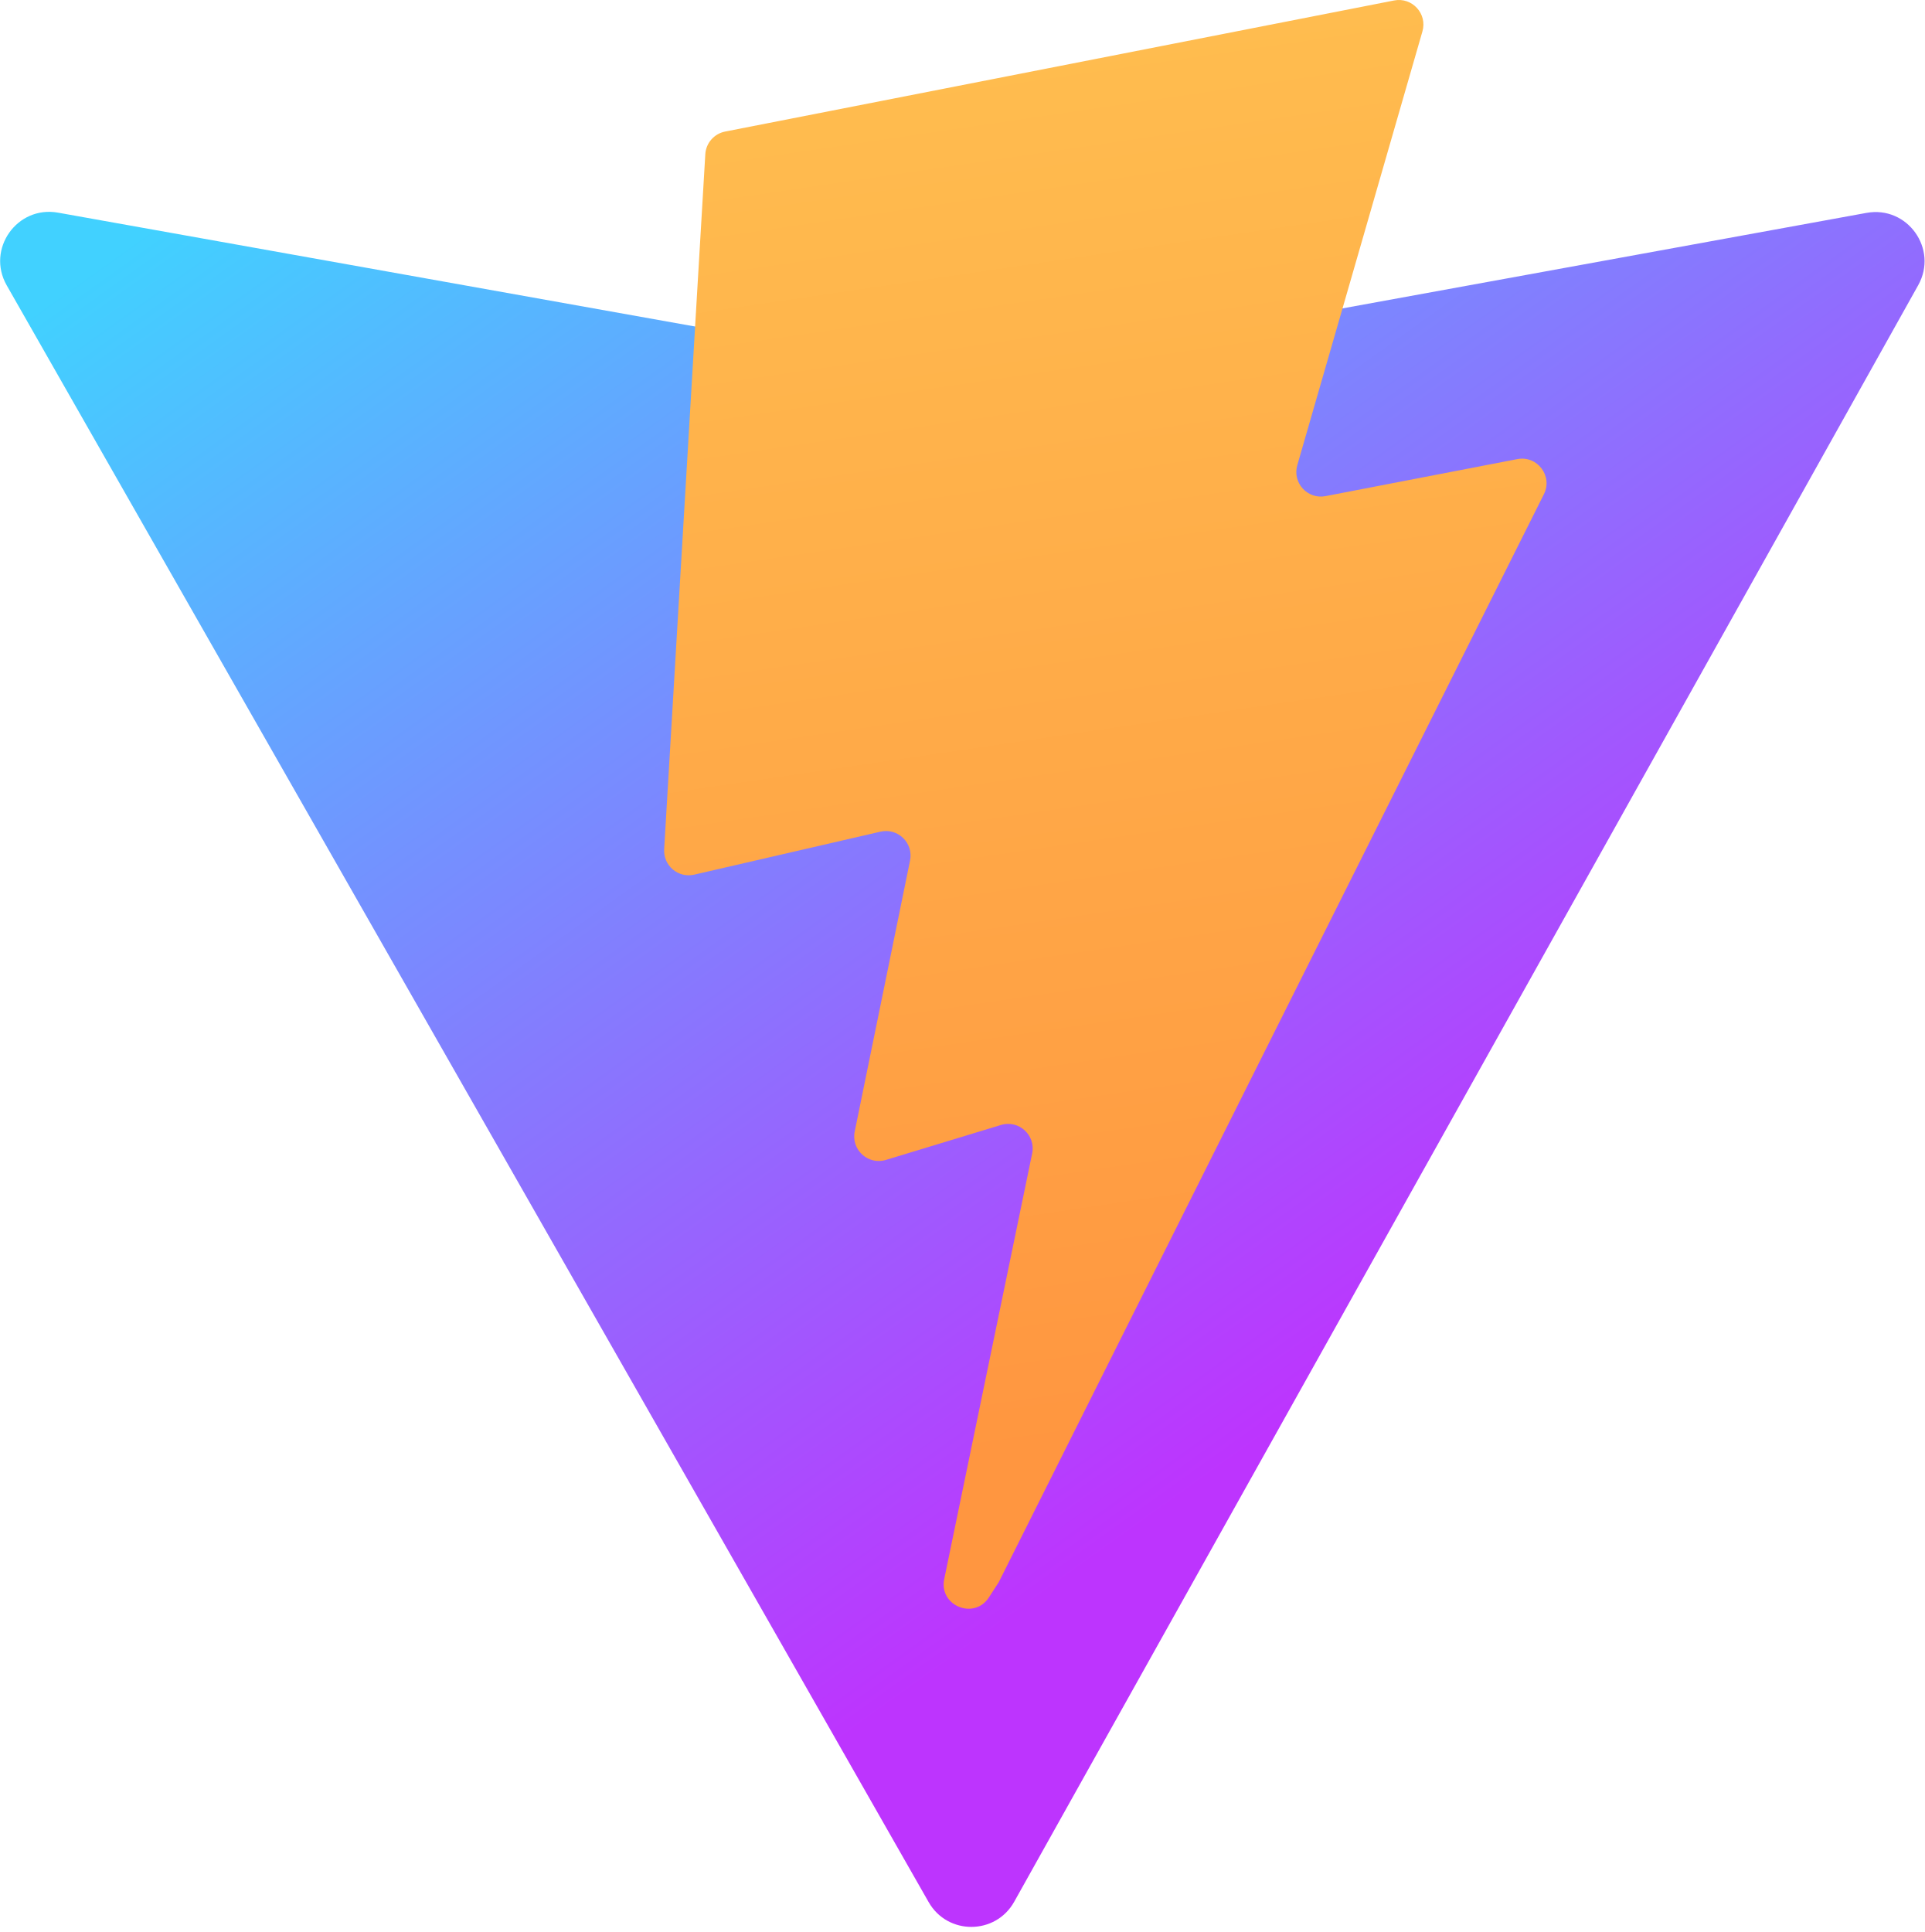
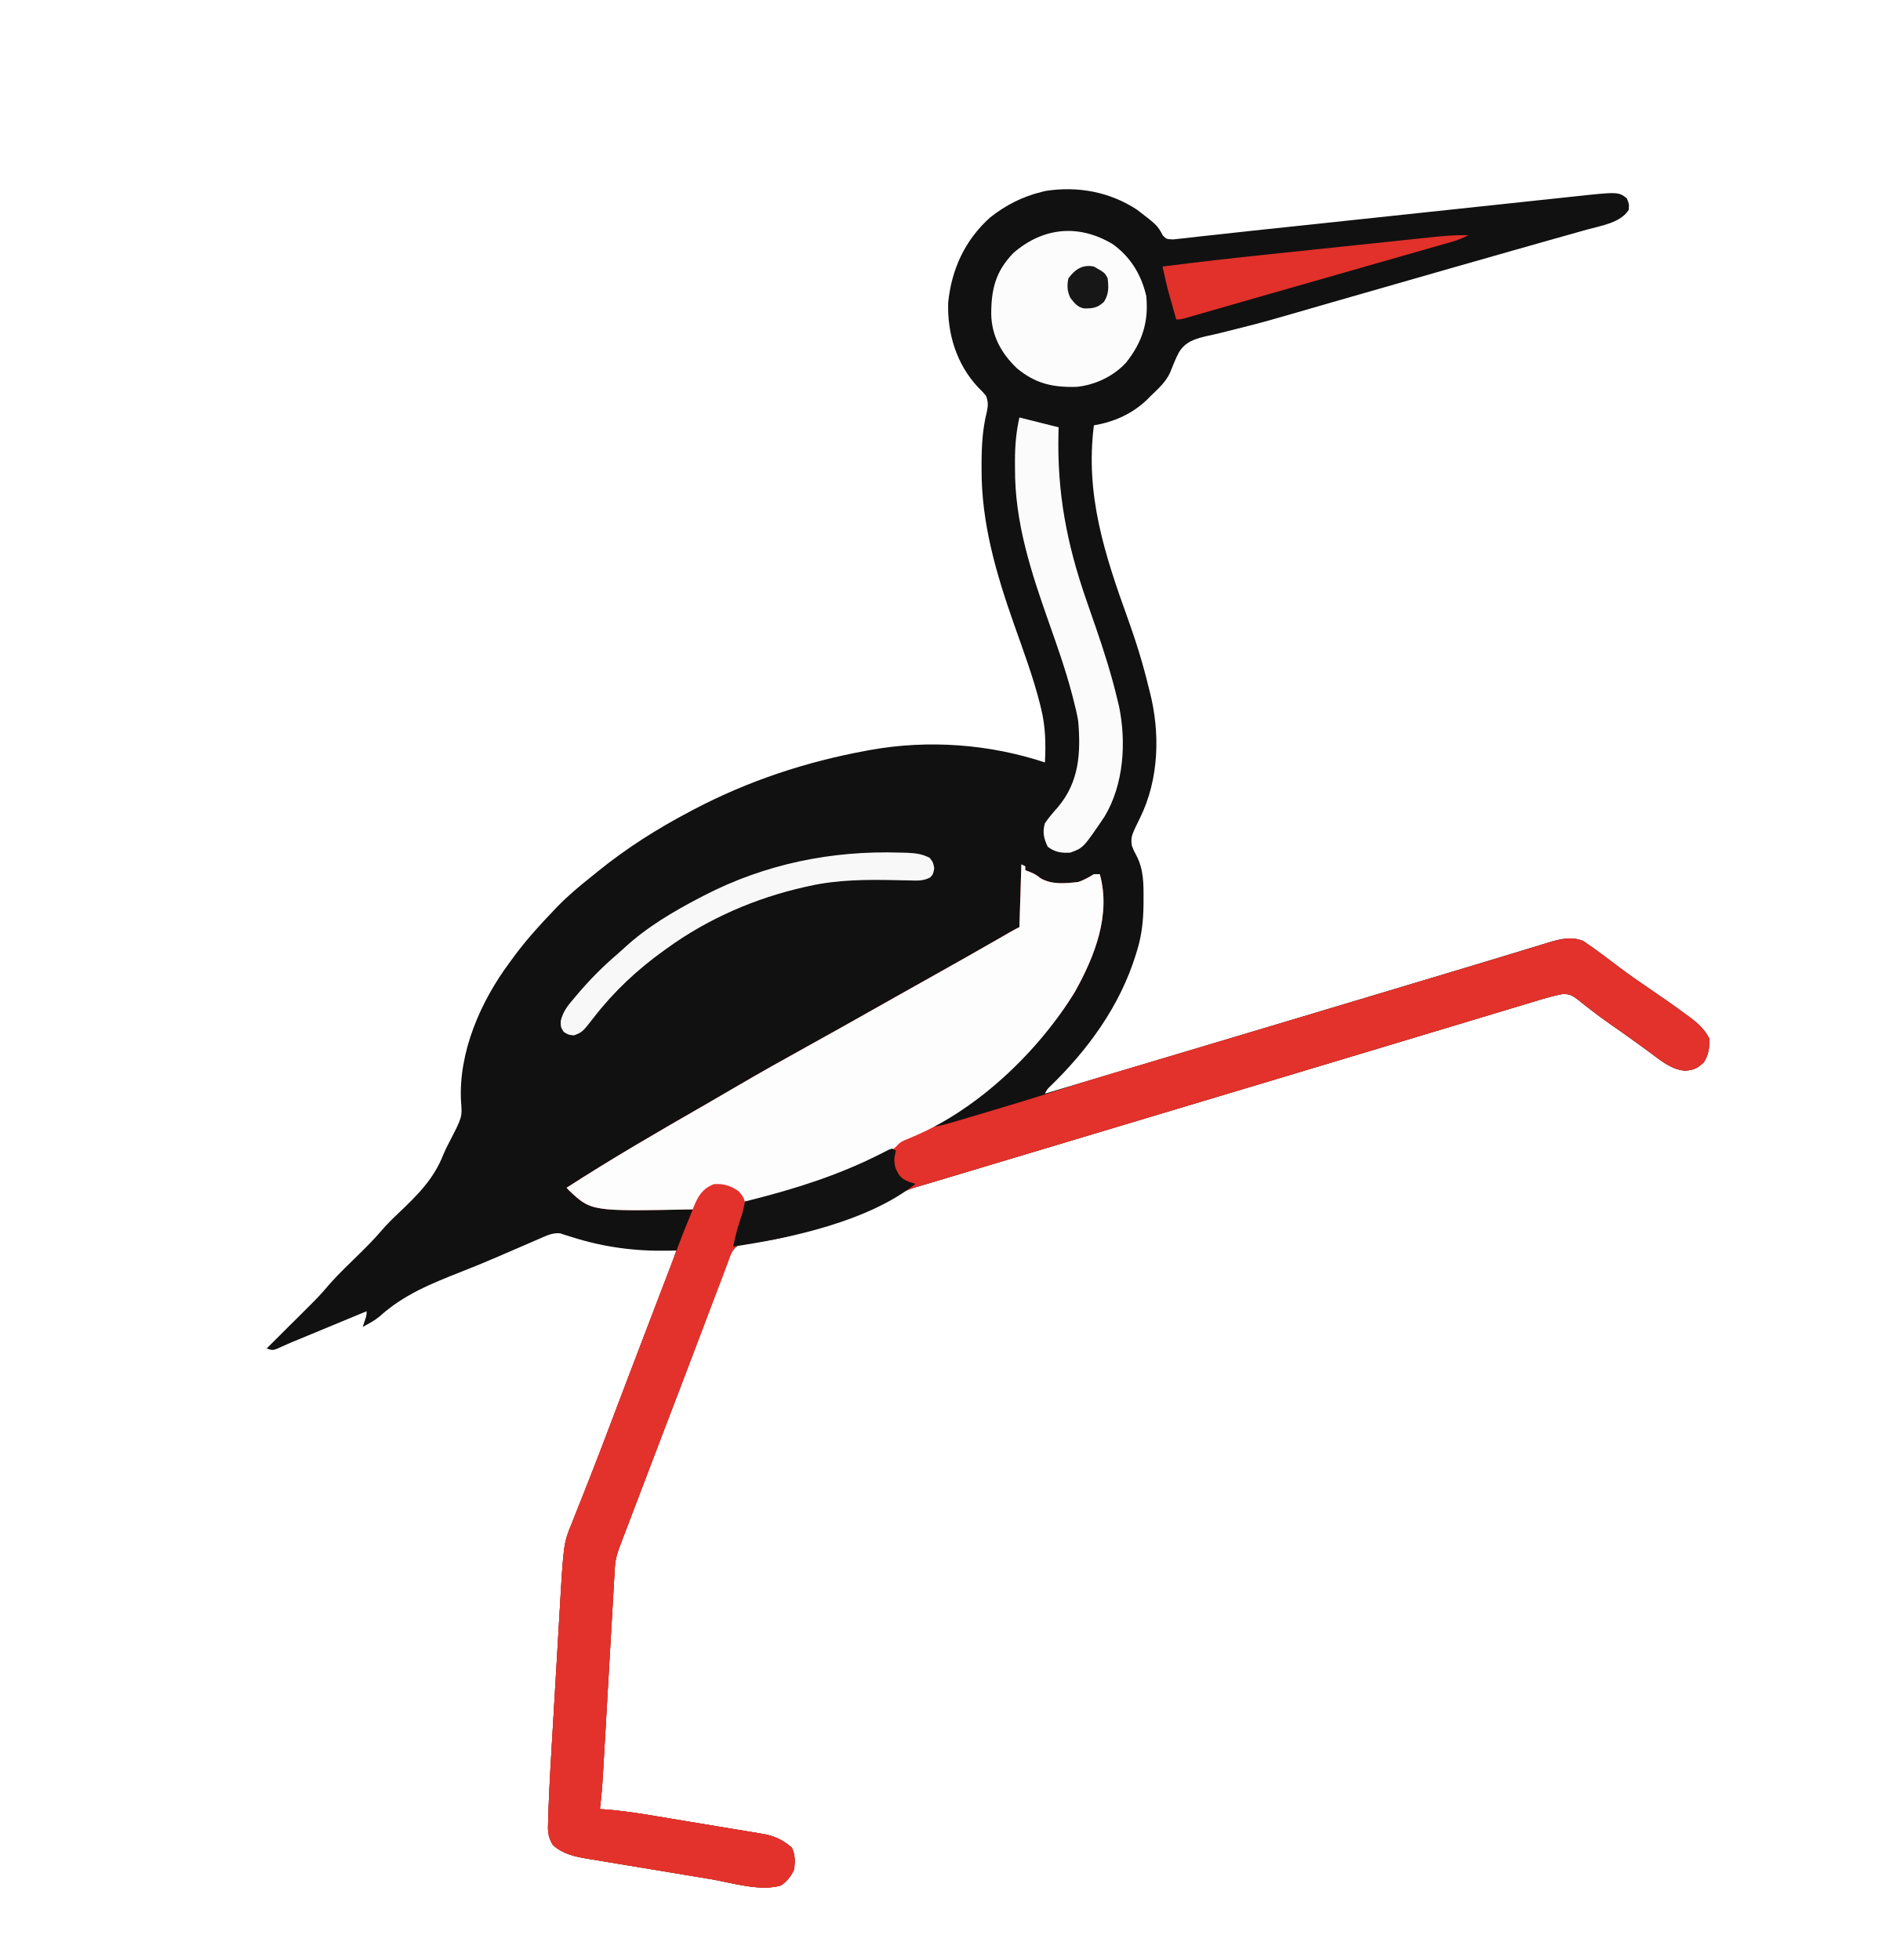
- <svg xmlns="http://www.w3.org/2000/svg" aria-hidden="true" role="img" class="iconify iconify--logos" width="31.88" height="32" preserveAspectRatio="xMidYMid meet" viewBox="0 0 256 257">
-   <defs>
-     <linearGradient id="IconifyId1813088fe1fbc01fb466" x1="-.828%" x2="57.636%" y1="7.652%" y2="78.411%">
-       <stop offset="0%" stop-color="#41D1FF" />
-       <stop offset="100%" stop-color="#BD34FE" />
-     </linearGradient>
-     <linearGradient id="IconifyId1813088fe1fbc01fb467" x1="43.376%" x2="50.316%" y1="2.242%" y2="89.03%">
-       <stop offset="0%" stop-color="#FFBD4F" />
-       <stop offset="100%" stop-color="#FF9640" />
-     </linearGradient>
-   </defs>
-   <path fill="url(#IconifyId1813088fe1fbc01fb466)" d="M255.153 37.938L134.897 252.976c-2.483 4.44-8.862 4.466-11.382.048L.875 37.958c-2.746-4.814 1.371-10.646 6.827-9.67l120.385 21.517a6.537 6.537 0 0 0 2.322-.004l117.867-21.483c5.438-.991 9.574 4.796 6.877 9.62Z" />
-   <path fill="url(#IconifyId1813088fe1fbc01fb467)" d="M185.432.063L96.44 17.501a3.268 3.268 0 0 0-2.634 3.014l-5.474 92.456a3.268 3.268 0 0 0 3.997 3.378l24.777-5.718c2.318-.535 4.413 1.507 3.936 3.838l-7.361 36.047c-.495 2.426 1.782 4.5 4.151 3.78l15.304-4.649c2.372-.72 4.652 1.36 4.15 3.788l-11.698 56.621c-.732 3.542 3.979 5.473 5.943 2.437l1.313-2.028l72.516-144.72c1.215-2.423-.88-5.186-3.54-4.672l-25.505 4.922c-2.396.462-4.435-1.77-3.759-4.114l16.646-57.705c.677-2.35-1.37-4.583-3.769-4.113Z" />
+ <svg xmlns="http://www.w3.org/2000/svg" version="1.1" width="960" height="1000">
+   <path d="M580,107c10.36,7.94,10.36,7.94,13.17,13.18C595,122,595,122,598.42,122.16c1.45-.14,2.89-.3,4.33-.48c.39-.05,.39-.05,2.39-.25c2.62-.28,5.24-.59,7.86-.9c1.86-.2,3.71-.4,5.57-.6c3.88-.41,7.76-.84,11.63-1.28c5.45-.62,10.91-1.19,16.36-1.76c7.09-.74,14.17-1.48,21.25-2.24c.9-.1,1.81-.19,2.75-.29c1.86-.2,3.72-.4,5.58-.6c4.9-.53,9.8-1.05,14.7-1.57c16.56-1.76,33.12-3.52,49.68-5.29c9.23-.99,18.46-1.97,27.69-2.95c5.79-.62,11.58-1.23,17.37-1.86c3.59-.38,7.18-.76,10.77-1.14c1.66-.18,3.31-.35,4.96-.53c24.1-2.62,24.1-2.62,28.5,.71c1.19,2.87,1.19,2.87,1,5.93c-4.1,6.65-14.27,8.12-21.43,10.11c-1.07,.3-2.14,.61-3.25,.92c-2.38,.68-4.77,1.35-7.16,2.02c-3.96,1.11-7.92,2.23-11.87,3.35c-.71,.2-1.41,.4-2.14,.61c-1.48,.42-2.97,.84-4.45,1.26c-2.37,.67-4.73,1.34-7.1,2.01c-22.62,6.41-45.21,12.91-67.81,19.4c-5.05,1.45-10.11,2.9-15.17,4.35c-1.22,.35-2.45,.7-3.71,1.07c-2.44,.7-4.88,1.4-7.32,2.09c-5.92,1.7-11.83,3.4-17.73,5.13c-9.48,2.75-18.94,5.5-28.54,7.83c-3.56,.86-7.12,1.77-10.67,2.69c-2.36,.58-4.72,1.09-7.09,1.6c-5.87,1.42-10.64,2.8-13.97,8.21c-1.79,3.38-3.16,6.87-4.55,10.43c-2.17,4.74-6.13,8.31-9.85,11.86c-.64,.64-1.27,1.29-1.93,1.95c-7.56,7.22-16.83,11.34-27.07,13.05c-4.55,35.32,5.51,65.94,17.34,98.74C579.52,327.35,583.12,339,586,351c.17,.68,.35,1.36,.53,2.06c5.35,20.93,4.67,44.45-4.88,63.96c-4.76,9.74-4.76,9.74-4.35,14.28c1.08,2.83,1.08,2.83,2.35,5.15c3.72,7.04,3.71,14.39,3.66,22.18c0,1.06-.01,2.13-.01,3.23c-.13,8.12-.89,15.35-3.3,23.14c-.1,.33-.1,.33-.6,1.98c-8.11,26.25-24.42,48.7-44.09,67.65C534,556,534,556,533,558c15.54-4.64,31.08-9.29,46.63-13.94c.59-.17,.59-.17,3.58-1.07c28.92-8.65,57.83-17.3,86.74-25.97c1.21-.37,2.43-.73,3.68-1.11c10.64-3.19,21.27-6.38,31.91-9.57c1.1-.33,2.2-.66,3.33-1c2.2-.66,4.39-1.32,6.58-1.98c5.31-1.59,10.61-3.18,15.92-4.77c2.06-.62,4.13-1.24,6.19-1.86c.51-.15,.51-.15,3.08-.92c6.46-1.93,12.92-3.89,19.37-5.86c4.36-1.33,8.71-2.65,13.07-3.96c2.06-.63,4.11-1.26,6.17-1.89c2.82-.87,5.66-1.72,8.49-2.58c.41-.13,.41-.13,2.5-.78c5.79-1.72,11.6-3.07,17.39-.63c.78,.54,1.56,1.08,2.37,1.64c.94,.64,1.88,1.28,2.84,1.95c4.27,3.11,8.49,6.27,12.69,9.47c5.21,3.95,10.55,7.67,15.97,11.33c6.23,4.22,12.39,8.52,18.44,13c.33,.24,.33,.24,1.99,1.46c4.16,3.12,7.7,6.29,10.07,11.04c.04,4.5-.43,8.08-2.81,11.94c-3.29,3.1-5.03,3.95-9.56,4.37c-7.13-.61-12.36-5.12-17.94-9.25c-1.61-1.17-3.22-2.34-4.82-3.52c-.81-.59-1.63-1.18-2.46-1.79c-4.36-3.17-8.78-6.26-13.2-9.34c-3.53-2.47-6.98-4.98-10.36-7.64c-.67-.52-1.34-1.04-2.03-1.57c-1.26-.98-2.51-1.97-3.74-2.99c-2.9-2.24-4.5-3.25-8.22-2.99c-4.43,.89-8.69,2.08-13.01,3.4c-.9,.27-1.8,.54-2.72,.82c-3.01,.9-6.01,1.81-9.01,2.72c-2.15,.64-4.3,1.29-6.46,1.94c-4.63,1.39-9.27,2.79-13.9,4.19c-7.42,2.24-14.83,4.47-22.24,6.7c-7.74,2.33-15.47,4.66-23.21,6.99c-17.18,5.18-34.37,10.34-51.56,15.5c-1.14,.34-2.28,.68-3.45,1.04c-5.71,1.71-11.42,3.42-17.13,5.13c-10.18,3.05-20.37,6.11-30.56,9.17c-5.63,1.69-11.26,3.38-16.89,5.07c-2.27,.68-4.54,1.36-6.81,2.04c-93.34,28-93.34,28-95.89,28.76c-1.6,.48-3.2,.96-4.8,1.45c-3.14,.94-6.27,1.88-9.42,2.79c-4.25,1.24-8.26,2.55-12.25,4.49c-.94,.44-1.88,.89-2.84,1.35c-.98,.47-1.95,.94-2.96,1.42c-20.54,9.59-43.13,18.69-65.78,21.52c-.73,.1-1.47,.2-2.23,.3c-1.88,.22-3.77,.37-5.67,.51c-5.18,2.5-6.14,7.28-8.07,12.48c-.48,1.26-.97,2.51-1.45,3.76c-1.41,3.66-2.78,7.34-4.14,11.01c-1.63,4.42-3.28,8.84-4.93,13.25c-.35,.96-.71,1.91-1.07,2.89c-4.49,12.01-9.08,23.99-13.66,35.97c-1.78,4.65-3.56,9.31-5.34,13.97c-.23,.58-.23,.58-1.35,3.52c-4.52,11.84-9.04,23.69-13.54,35.54c-.84,2.22-1.68,4.43-2.53,6.64c-1.16,3.05-2.32,6.1-3.47,9.15c-.35,.91-.69,1.81-1.05,2.74c-.31,.83-.62,1.65-.95,2.5c-.27,.72-.54,1.43-.82,2.17c-1.24,3.35-1.88,6.16-2.08,9.71c-.06,.99-.12,1.98-.18,3.01c-.06,1.08-.12,2.17-.18,3.29c-.07,1.15-.13,2.29-.2,3.48c-.22,3.8-.44,7.6-.65,11.41c-.16,2.64-.31,5.28-.46,7.92c-.41,6.97-.81,13.94-1.21,20.92c-.59,10.47-1.2,20.94-1.8,31.41c-.27,4.55-.53,9.1-.79,13.65c-.13,2.4-.27,4.8-.41,7.19c-.06,1.08-.12,2.15-.18,3.26c-.35,5.91-.85,11.76-1.56,17.64c.66,.04,1.32,.08,2,.12c9.36,.66,18.53,2.14,27.77,3.68c1.69,.28,3.38,.56,5.08,.84c3.52,.59,7.05,1.18,10.57,1.77c4.5,.76,9,1.49,13.51,2.23c3.49,.57,6.97,1.15,10.46,1.74c1.65,.28,3.32,.55,4.98,.82c2.32,.38,4.64,.77,6.96,1.17c.67,.1,1.35,.21,2.05,.32c5.69,1.01,10.19,3.19,14.56,7c1.72,3.74,1.68,7.28,1.06,11.31c-1.74,3.61-3.35,5.5-6.5,7.94c-10.78,3.27-25.13-1.39-36.08-3.21c-1.98-.33-3.96-.66-5.94-.99c-4.13-.68-8.27-1.37-12.4-2.06c-5.28-.88-10.56-1.75-15.84-2.62c-4.09-.67-8.17-1.35-12.25-2.03c-1.95-.33-3.9-.65-5.84-.97c-2.73-.44-5.45-.9-8.17-1.36c-.79-.13-1.59-.25-2.41-.39c-6.67-1.14-12.39-2.37-17.54-6.96c-2.6-4.29-2.66-7.11-2.43-12.01c.02-.86,.04-1.73,.06-2.62c.08-2.91,.2-5.81,.34-8.72c.02-.51,.02-.51,.13-3.1c.37-8.13,.84-16.26,1.33-24.39c.15-2.61,.31-5.21,.46-7.82c.31-5.42,.64-10.85,.96-16.27c.37-6.23,.74-12.46,1.1-18.69c.35-6.06,.71-12.12,1.06-18.17c.16-2.55,.3-5.1,.45-7.65c2.01-34.64,2.01-34.64,6.32-45.05c.28-.71,.55-1.42,.84-2.15c.6-1.52,1.21-3.05,1.82-4.57c1.01-2.49,1.99-4.98,2.97-7.48c1.07-2.71,2.13-5.42,3.2-8.12c3.87-9.78,7.59-19.61,11.31-29.44c1.98-5.23,3.97-10.46,5.96-15.7c.4-1.07,.81-2.13,1.22-3.23c3.23-8.5,6.47-16.99,9.71-25.48c.25-.63,.49-1.27,.74-1.92c2.61-6.83,5.22-13.66,7.83-20.49c.86-2.24,1.71-4.48,2.57-6.71c.39-1.03,.78-2.06,1.19-3.12c.36-.94,.72-1.88,1.09-2.85c.31-.82,.63-1.64,.95-2.49c.63-1.69,1.22-3.4,1.79-5.11c-1.21,.03-2.42,.07-3.67,.11c-17.29,.34-33.35-1.75-49.83-7.02c-1.15-.36-2.31-.72-3.5-1.09c-.74-.25-1.48-.49-2.25-.75c-3.89-.35-6.8,1.08-10.29,2.63c-.73,.31-1.47,.63-2.23,.95c-2.44,1.05-4.87,2.11-7.29,3.17c-2.57,1.11-5.13,2.22-7.7,3.32c-1.76,.76-3.53,1.53-5.29,2.29c-5.92,2.55-11.88,4.98-17.87,7.34c-15.26,6.03-29.16,11.57-41.49,22.74c-2.65,2.18-5.57,3.7-8.59,5.31c.33-.95,.66-1.9,1-2.87c1-3.13,1-3.13,1-5.13c-5.71,2.37-11.42,4.73-17.13,7.1c-1.94,.8-3.88,1.61-5.82,2.41c-2.8,1.16-5.6,2.32-8.4,3.48c-.86,.35-1.72,.71-2.61,1.08c-.82,.34-1.64,.68-2.48,1.03c-.78,.32-1.55,.64-2.35,.97c-1.43,.6-2.85,1.23-4.26,1.88c-4.65,2.15-4.65,2.15-7.95,1.05c.78-.78,1.56-1.55,2.37-2.35c2.93-2.91,5.86-5.83,8.78-8.75c1.26-1.25,2.52-2.51,3.79-3.76c12.04-11.96,12.04-11.96,17.34-18.19c4.71-5.32,9.93-10.19,14.98-15.17c3.88-3.84,7.71-7.66,11.24-11.81c2.67-3.12,5.52-5.96,8.5-8.78c9.8-9.3,18.23-17.51,23.17-30.2c.91-2.19,1.96-4.27,3.06-6.37c6.57-12.7,6.57-12.7,5.94-20.57C233.78,536.82,245.19,510.86,260,491c.38-.52,.38-.52,2.3-3.15c6.02-8.13,12.7-15.56,19.7-22.85c.39-.41,.39-.41,2.38-2.5c5.5-5.66,11.44-10.6,17.62-15.5c1.06-.86,2.12-1.73,3.18-2.59c14.58-11.8,30.24-21.68,46.82-30.41c.67-.36,1.34-.71,2.04-1.08C381.8,398.35,411.18,388.64,442,383c.76-.14,1.51-.28,2.29-.42c29.41-5.24,60.4-2.97,88.71,6.42c.52-9.39,.33-18.25-1.93-27.41c-.22-.89-.43-1.78-.65-2.69c-3.48-13.69-8.43-26.94-13.12-40.24c-9.17-26.08-16.74-51.71-16.61-79.53c0-.7,0-1.4,0-2.12c.01-9.27,.45-18.12,2.75-27.15c.61-3.12,.63-4.86-.44-7.86c-1.82-2.18-1.82-2.18-4.12-4.44c-10.96-11.77-15.69-27.21-15.22-43.15c1.71-16.98,8.51-31.87,21.34-43.41c7.88-6.23,16.21-10.55,26-13c.76-.19,1.52-.38,2.3-.58c16.38-2.56,32.77,.41,46.7,9.58Z" fill="#111111" />
+   <path d="M521,441c.33,.17,.33,.17,2,1c0,.66,0,1.32,0,2c.68,.25,1.36,.5,2.06,.75C528,446,528,446,530.88,448.13c5.71,3.33,12.77,2.58,19.12,1.87c3.03-1.04,5.25-2.31,8-4c.99,0,1.98,0,3,0c5.81,20.82-2.69,42.11-12.69,60.02C530.8,534.74,504.41,557.58,476,575c3.22-.61,6.34-1.34,9.49-2.27c.43-.13,.43-.13,2.6-.77c.92-.28,1.85-.55,2.8-.84c.98-.29,1.95-.58,2.96-.88c2.08-.62,4.16-1.24,6.23-1.86c3.09-.92,6.17-1.83,9.26-2.75c9.94-2.96,19.84-5.99,29.7-9.19c19.46-6.3,39.1-12.01,58.7-17.85c9.48-2.83,18.96-5.66,28.43-8.49c3.71-1.1,7.42-2.21,11.12-3.32c17.76-5.3,35.51-10.61,53.26-15.94c1.24-.37,2.49-.75,3.77-1.13c10.91-3.28,21.82-6.55,32.74-9.83c.57-.17,.57-.17,3.46-1.04c2.26-.68,4.52-1.36,6.78-2.04c5.33-1.6,10.66-3.19,15.98-4.79c1.98-.59,3.96-1.18,5.93-1.77c.94-.28,1.88-.56,2.85-.85c4.91-1.47,9.81-2.96,14.71-4.47c1.96-.6,3.92-1.2,5.88-1.8c2.2-.67,4.4-1.35,6.6-2.04c6.14-1.87,12.19-3.58,18.38-.97c.78,.54,1.56,1.08,2.37,1.64c.94,.64,1.88,1.28,2.84,1.95c4.27,3.11,8.49,6.27,12.69,9.47c5.21,3.95,10.55,7.67,15.97,11.33c6.23,4.22,12.39,8.52,18.44,13c.65,.48,1.31,.96,1.99,1.46c4.16,3.12,7.7,6.29,10.07,11.04c.04,4.5-.43,8.08-2.81,11.94c-3.29,3.1-5.03,3.95-9.56,4.37c-7.13-.61-12.36-5.12-17.94-9.25c-1.61-1.17-3.22-2.34-4.82-3.52c-.41-.29-.41-.29-2.46-1.79c-4.36-3.17-8.78-6.26-13.2-9.34c-3.53-2.47-6.98-4.98-10.36-7.64c-.67-.52-1.34-1.04-2.03-1.57c-1.26-.98-2.51-1.97-3.74-2.99c-2.9-2.24-4.5-3.25-8.22-2.99c-4.43,.89-8.69,2.08-13.01,3.4c-.9,.27-1.8,.54-2.72,.82c-3.01,.9-6.01,1.81-9.01,2.72c-2.15,.64-4.3,1.29-6.46,1.94c-4.63,1.39-9.27,2.79-13.9,4.19c-7.42,2.24-14.83,4.47-22.24,6.7c-7.74,2.33-15.47,4.66-23.21,6.99c-17.18,5.18-34.37,10.34-51.56,15.5c-1.14,.34-2.28,.68-3.45,1.04c-5.71,1.71-11.42,3.42-17.13,5.13c-10.18,3.05-20.37,6.11-30.56,9.17c-5.63,1.69-11.26,3.38-16.89,5.07c-2.27,.68-4.54,1.36-6.81,2.04c-93.34,28-93.34,28-95.89,28.76c-1.6,.48-3.2,.96-4.8,1.45c-3.14,.94-6.27,1.88-9.42,2.79c-4.25,1.24-8.26,2.55-12.25,4.49c-.94,.44-1.88,.89-2.84,1.35c-.98,.47-1.95,.94-2.96,1.42c-20.54,9.59-43.13,18.69-65.78,21.52c-.73,.1-1.47,.2-2.23,.3c-1.88,.22-3.77,.37-5.67,.51c-5.18,2.5-6.14,7.28-8.07,12.48c-.48,1.26-.97,2.51-1.45,3.76c-1.41,3.66-2.78,7.34-4.14,11.01c-1.63,4.42-3.28,8.84-4.93,13.25c-.35,.96-.71,1.91-1.07,2.89c-4.49,12.01-9.08,23.99-13.66,35.97c-1.78,4.65-3.56,9.31-5.34,13.97c-.45,1.16-.89,2.32-1.35,3.52c-4.52,11.84-9.04,23.69-13.54,35.54c-.84,2.22-1.68,4.43-2.53,6.64c-1.16,3.05-2.32,6.1-3.47,9.15c-.35,.91-.69,1.81-1.05,2.74c-.31,.83-.62,1.65-.95,2.5c-.27,.72-.54,1.43-.82,2.17c-1.24,3.35-1.88,6.16-2.08,9.71c-.06,.99-.12,1.98-.18,3.01c-.06,1.08-.12,2.17-.18,3.29c-.03,.57-.03,.57-.2,3.48c-.22,3.8-.44,7.6-.65,11.41c-.16,2.64-.31,5.28-.46,7.92c-.41,6.97-.81,13.94-1.21,20.92c-.59,10.47-1.2,20.94-1.8,31.41c-.27,4.55-.53,9.1-.79,13.65c-.13,2.4-.27,4.8-.41,7.19c-.06,1.08-.12,2.15-.18,3.26c-.35,5.91-.85,11.76-1.56,17.64c.33,.02,.33,.02,2,.12c9.36,.66,18.53,2.14,27.77,3.68c1.69,.28,3.38,.56,5.08,.84c3.52,.59,7.05,1.18,10.57,1.77c4.5,.76,9,1.49,13.51,2.23c3.49,.57,6.97,1.15,10.46,1.74c1.65,.28,3.32,.55,4.98,.82c2.32,.38,4.64,.77,6.96,1.17c.67,.1,1.35,.21,2.05,.32c5.69,1.01,10.19,3.19,14.56,7c1.72,3.74,1.68,7.28,1.06,11.31c-1.74,3.61-3.35,5.5-6.5,7.94c-10.78,3.27-25.13-1.39-36.08-3.21c-1.98-.33-3.96-.66-5.94-.99c-4.13-.68-8.27-1.37-12.4-2.06c-5.28-.88-10.56-1.75-15.84-2.62c-4.09-.67-8.17-1.35-12.25-2.03c-1.95-.33-3.9-.65-5.84-.97c-2.73-.44-5.45-.9-8.17-1.36c-.79-.13-1.59-.25-2.41-.39c-6.67-1.14-12.39-2.37-17.54-6.96c-2.6-4.29-2.66-7.11-2.43-12.01c.02-.86,.04-1.73,.06-2.62c.08-2.91,.2-5.81,.34-8.72c.04-1.02,.09-2.04,.13-3.1c.37-8.13,.84-16.26,1.33-24.39c.15-2.61,.31-5.21,.46-7.82c.31-5.42,.64-10.85,.96-16.27c.37-6.23,.74-12.46,1.1-18.69c.35-6.06,.71-12.12,1.06-18.17c.16-2.55,.3-5.1,.45-7.65c2.01-34.64,2.01-34.64,6.32-45.05c.28-.71,.55-1.42,.84-2.15c.6-1.52,1.21-3.05,1.82-4.57c1.01-2.49,1.99-4.98,2.97-7.48c1.07-2.71,2.13-5.42,3.2-8.12c3.87-9.78,7.59-19.6,11.31-29.43c1.99-5.25,3.98-10.5,5.97-15.75c.41-1.07,.81-2.14,1.23-3.24c5.06-13.32,10.14-26.62,15.23-39.93c.44-1.18,.89-2.35,1.35-3.56c2.43-6.35,4.85-12.7,7.28-19.05c.88-2.28,1.75-4.56,2.62-6.85c.44-1.15,.88-2.3,1.33-3.48c.18-.46,.18-.46,1.06-2.79c1.81-4.56,3.78-9.07,5.98-13.46c-.37,.01-.37,.01-2.27,.05c-50.2,.91-50.2,.91-61.41-9.63c-.22-.23-.22-.23-1.32-1.42c23.13-14.94,46.97-28.75,70.85-42.46c5.06-2.9,10.09-5.84,15.12-8.8c12.78-7.5,25.71-14.72,38.68-21.89c5.38-2.97,10.74-5.97,16.1-8.97c1.03-.58,2.06-1.16,3.12-1.75c7.83-4.4,15.66-8.82,23.48-13.24c6.93-3.93,13.88-7.82,20.84-11.7c10.69-5.97,21.33-12.03,31.95-18.12c.56-.33,.56-.33,3.42-1.96c1-.58,2.01-1.16,3.04-1.75c1.45-.82,2.91-1.62,4.4-2.36c.33-10.67,.67-21.33,1-32Z" fill="#E3312B" />
+   <path d="M521,441c.33,.17,.33,.17,2,1c0,.66,0,1.32,0,2c.68,.25,1.36,.5,2.06,.75C528,446,528,446,530.88,448.13c5.71,3.33,12.77,2.58,19.12,1.87c3.03-1.04,5.25-2.31,8-4c.99,0,1.98,0,3,0c5.81,20.82-2.69,42.11-12.69,60.02c-18.54,30.39-49.61,60.12-82.65,73.96c-.8,.34-1.59,.67-2.41,1.02c-.72,.29-1.43,.58-2.17,.88C459,583,459,583,457.16,584.91c-2.2,2.13-4.07,3.28-6.81,4.61c-.45,.22-.45,.22-2.76,1.34c-.98,.46-1.96,.92-2.96,1.39c-1.03,.48-2.06,.97-3.11,1.46C423.08,602.25,399.55,613,379,613c-.23-.78-.45-1.57-.69-2.37C377,608,377,608,374.75,606.75c-.45-.12-.45-.12-2.75-.75c-.95-.27-1.9-.54-2.87-.81c-4-.24-6.98,.35-10.13,2.81c-1.43,2.18-1.43,2.18-2.71,4.63c-.44,.82-.87,1.64-1.32,2.48c-.32,.62-.64,1.25-.97,1.89c-52.32,1.1-52.32,1.1-63.68-9.58c-.22-.23-.22-.23-1.32-1.42c23.13-14.94,46.97-28.75,70.85-42.46c5.06-2.9,10.09-5.84,15.12-8.8c12.78-7.5,25.71-14.72,38.68-21.89c5.38-2.97,10.74-5.97,16.1-8.97c1.03-.58,2.06-1.16,3.12-1.75c7.83-4.4,15.66-8.82,23.48-13.24c6.93-3.93,13.88-7.82,20.84-11.7c10.69-5.97,21.33-12.03,31.95-18.12c.56-.33,.56-.33,3.42-1.96c1-.58,2.01-1.16,3.04-1.75c1.45-.82,2.91-1.62,4.4-2.36c.33-10.67,.67-21.33,1-32Z" fill="#FDFDFD" />
+   <path d="M377,608c1.98,2.25,2.99,3.84,3.01,6.88c-.65,6.21-2.33,11.72-4.46,17.57c-.18,.5-.18,.5-1.07,3.01c-4.25,11.85-8.77,23.6-13.29,35.35c-1.4,3.63-2.79,7.27-4.18,10.9c-.94,2.46-1.89,4.93-2.84,7.4c-4.69,12.22-9.34,24.46-13.98,36.7c-1.55,4.07-3.09,8.14-4.64,12.21c-.37,.99-.75,1.98-1.14,3c-2.7,7.11-5.41,14.22-8.12,21.33c-.37,.99-.75,1.97-1.14,2.99c-1.78,4.67-3.56,9.34-5.34,14.01c-.63,1.64-1.25,3.28-1.88,4.93c-.28,.74-.57,1.49-.86,2.25c-1.73,4.53-3.17,8.44-3.45,13.29c-.06,.99-.12,1.98-.18,3.01c-.06,1.08-.12,2.17-.18,3.29c-.03,.57-.03,.57-.2,3.48c-.22,3.8-.44,7.6-.65,11.41c-.16,2.64-.31,5.28-.46,7.92c-.41,6.97-.81,13.94-1.21,20.92c-.59,10.47-1.2,20.94-1.8,31.41c-.27,4.55-.53,9.1-.79,13.65c-.13,2.4-.27,4.8-.41,7.19c-.06,1.08-.12,2.15-.18,3.26c-.35,5.91-.85,11.76-1.56,17.64c.33,.02,.33,.02,2,.12c9.36,.66,18.53,2.14,27.77,3.68c1.69,.28,3.38,.56,5.08,.84c3.52,.59,7.05,1.18,10.57,1.77c4.5,.76,9,1.49,13.51,2.23c3.49,.57,6.97,1.15,10.46,1.74c1.65,.28,3.32,.55,4.98,.82c2.32,.38,4.64,.77,6.96,1.17c.67,.1,1.35,.21,2.05,.32c5.69,1.01,10.19,3.19,14.56,7c1.72,3.74,1.68,7.28,1.06,11.31c-1.74,3.61-3.35,5.5-6.5,7.94c-10.78,3.27-25.13-1.39-36.08-3.21c-1.98-.33-3.96-.66-5.94-.99c-4.13-.68-8.27-1.37-12.4-2.06c-5.28-.88-10.56-1.75-15.84-2.62c-4.09-.67-8.17-1.35-12.25-2.03c-1.95-.33-3.9-.65-5.84-.97c-2.73-.44-5.45-.9-8.17-1.36c-.79-.13-1.59-.25-2.41-.39c-6.67-1.14-12.39-2.37-17.54-6.96c-2.6-4.29-2.66-7.11-2.43-12.01c.02-.86,.04-1.73,.06-2.62c.08-2.91,.2-5.81,.34-8.72c.04-1.02,.09-2.04,.13-3.1c.37-8.13,.84-16.26,1.33-24.39c.15-2.61,.31-5.21,.46-7.82c.31-5.42,.64-10.85,.96-16.27c.37-6.23,.74-12.46,1.1-18.69c.35-6.06,.71-12.12,1.06-18.17c.16-2.55,.3-5.1,.45-7.65c2.01-34.64,2.01-34.64,6.32-45.05c.28-.71,.55-1.42,.84-2.15c.6-1.52,1.21-3.05,1.82-4.57c1.01-2.49,1.99-4.98,2.97-7.48c1.07-2.71,2.13-5.42,3.2-8.12c3.87-9.78,7.59-19.6,11.31-29.43c1.99-5.25,3.98-10.5,5.97-15.75c.41-1.07,.81-2.14,1.23-3.24c5.06-13.32,10.14-26.62,15.23-39.93c.44-1.18,.89-2.35,1.35-3.56c2.76-7.21,5.51-14.42,8.27-21.63c.27-.72,.55-1.44,.83-2.18c2.67-6.98,5.35-13.96,8.17-20.88c.16-.41,.16-.41,.96-2.47c2.2-5.35,4.4-8.94,9.98-11.28c5.04-.46,9.05,.77,13.06,3.81Z" fill="#E3322B" />
+   <path d="M567.57,124.54c9.1,6.5,14.59,15.61,17.12,26.4c1.34,13.19-1.99,23.62-10.28,34.07c-6.43,7-15.87,11.46-25.29,12.36c-12.04,.35-21.02-1.62-30.49-9.56c-7.93-7.64-12.8-16.5-13.01-27.59c.03-12.76,2.22-21.78,11.38-31.22c15.15-13.08,33.31-14.81,50.57-4.46Z" fill="#FCFCFC" />
+   <path d="M520,213c1.11,.28,2.22,.55,3.36,.84c.35,.09,.35,.09,2.13,.53c1.49,.38,2.98,.75,4.47,1.12c.36,.09,.36,.09,2.15,.54c1.3,.32,2.59,.65,3.89,.97c.37,.09,.37,.09,2.24,.56c.58,.15,1.16,.29,1.76,.44c-.03,.93-.05,1.86-.08,2.82c-.74,30.59,4.19,56.44,14.22,85.35c1.31,3.77,2.62,7.55,3.92,11.33c.26,.76,.53,1.51,.8,2.29c4.23,12.28,8.15,24.57,11.14,37.21c.13,.54,.13,.54,.8,3.26c3.81,18.51,2.45,40.04-7.4,56.4C552.62,432.58,552.62,432.58,546,435c-4.5,.31-7.99-.21-11.56-3c-2.04-4.26-2.75-7.39-1.44-12c2.01-2.93,4.25-5.51,6.61-8.17C550.52,398.92,551.35,384.16,550,368c-.62-3.76-1.5-7.41-2.47-11.09c-.26-1.03-.52-2.05-.8-3.11c-3.26-12.31-7.49-24.29-11.73-36.3c-9.08-25.75-17.42-51.06-17.25-78.62c-.01-1.29-.02-2.57-.02-3.88c.01-7.55,.59-14.63,2.27-22Z" fill="#FBFBFB" />
+   <path d="M459,435c1.19,.03,2.38,.06,3.61,.09c4.48,.22,7.63,.52,11.64,2.6C476,440,476,440,476.56,443.06c-.56,2.94-.56,2.94-2.1,4.61c-3.45,1.86-6.62,1.65-10.42,1.52c-1.62-.03-3.23-.05-4.84-.08c-.84-.02-1.68-.04-2.54-.06c-14.78-.3-29.16-.25-43.66,2.95c-.39,.09-.39,.09-2.39,.52C385.17,458.26,361.13,468.68,340,484c-.55,.39-1.09,.78-1.66,1.19C324.98,494.82,313.07,505.96,303,519c-5.89,7.57-5.89,7.57-10.19,9.25C290,528,290,528,287.56,526.5c-1.56-2.5-1.56-2.5-1.53-5.66c1.26-5,3.65-7.87,6.97-11.71c.59-.71,1.18-1.41,1.78-2.13c6.25-7.36,12.95-14.07,20.29-20.34c1.23-1.06,2.45-2.15,3.64-3.26c11.25-10.38,24.77-18.36,38.29-25.4c.71-.37,1.43-.75,2.17-1.13C390.33,440.8,424.07,433.9,459,435Z" fill="#F8F8F8" />
+   <path d="M749,120c-2.74,1.45-5.37,2.5-8.35,3.35c-.86,.25-1.72,.5-2.61,.76c-.47,.13-.47,.13-2.85,.8c-1,.29-2,.58-3.03,.87c-3.31,.95-6.63,1.9-9.95,2.85c-2.33,.66-4.66,1.33-6.99,2c-6.17,1.77-12.35,3.53-18.52,5.29c-6.14,1.76-12.29,3.52-18.43,5.28c-10.56,3.02-21.12,6.04-31.69,9.06c-6.94,1.98-13.88,3.97-20.81,5.97c-2.46,.71-4.91,1.41-7.37,2.12c-1.5,.43-3,.86-4.5,1.29c-2,.58-4.01,1.16-6.01,1.74c-1.1,.31-2.2,.63-3.34,.96C602,163,602,163,600,163c-.79-2.81-1.59-5.62-2.37-8.44c-.12-.39-.12-.39-.68-2.37c-.11-.39-.11-.39-.66-2.37c-.2-.71-.4-1.42-.6-2.15c-.63-2.44-1.19-4.88-1.73-7.34c-.18-.81-.36-1.62-.55-2.46c-.13-.61-.27-1.23-.41-1.87c17.7-2.3,35.43-4.28,53.19-6.14c2.03-.21,4.07-.43,6.1-.64c6.35-.67,12.71-1.34,19.06-2c6.52-.68,13.04-1.37,19.56-2.06c5.65-.6,11.3-1.19,16.95-1.78c3.36-.36,6.71-.71,10.06-1.06c3.73-.4,7.45-.79,11.17-1.17c1.09-.12,2.19-.24,3.31-.36c5.57-.57,11-.91,16.6-.79Z" fill="#E1312A" />
+   <path d="M455,586c.33,.17,.33,.17,2,1c-.23,1.03-.45,2.06-.69,3.13c-.35,4.4,.37,6.18,2.69,9.87c2.46,2.46,4.71,3,8,4c-23.88,19-63.43,27.68-93,32c1.09-5.43,2.45-10.64,4.32-15.86c.75-2.36,1.21-4.71,1.68-7.14c.39-.1,.39-.1,2.37-.59c23-5.79,44.95-12.67,66.21-23.4c.82-.41,1.63-.82,2.47-1.24c.72-.36,1.44-.73,2.18-1.11c.58-.22,1.17-.44,1.77-.66Z" fill="#131212" />
+   <path d="M558,136c5.58,3.16,5.58,3.16,7,6c.56,4.63,.64,7.98-1.87,12c-3.25,3.06-5.62,3.39-10.09,3.36c-3.42-.6-4.97-2.73-7.04-5.36c-1.64-3.28-1.79-6.48-1-10c3.31-4.56,7.28-7.22,13-6Z" fill="#171717" />
</svg>
